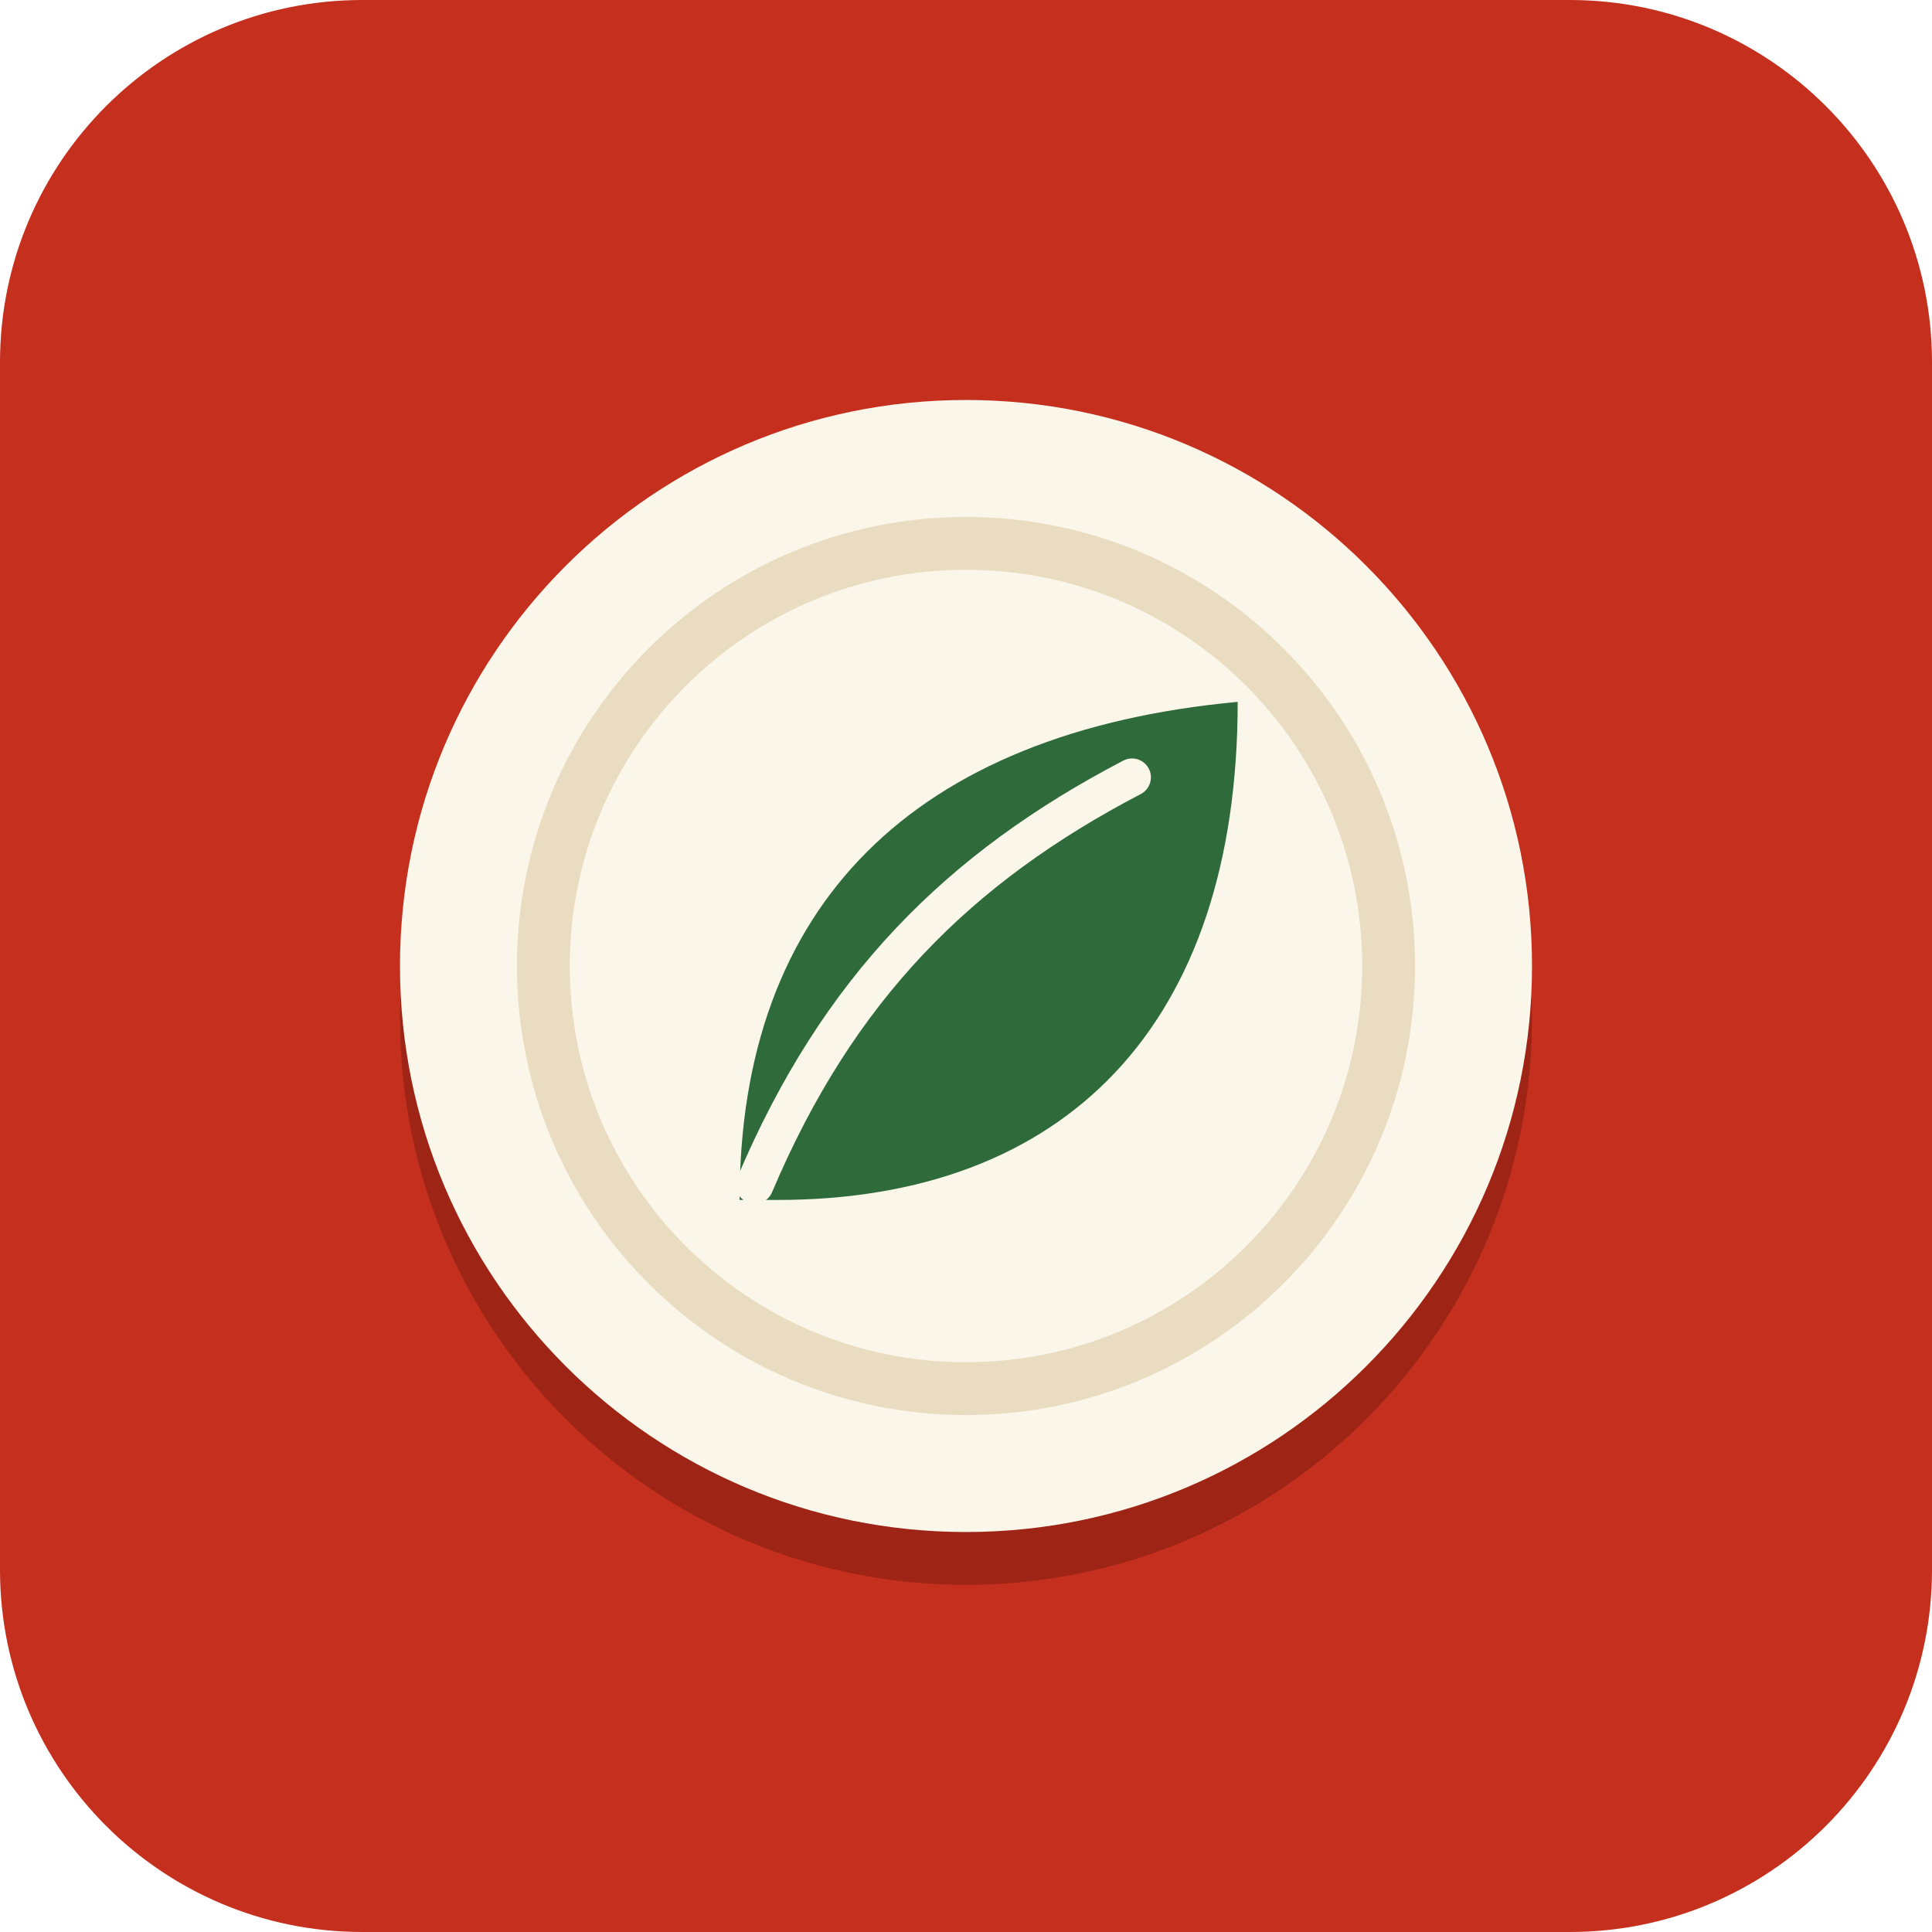
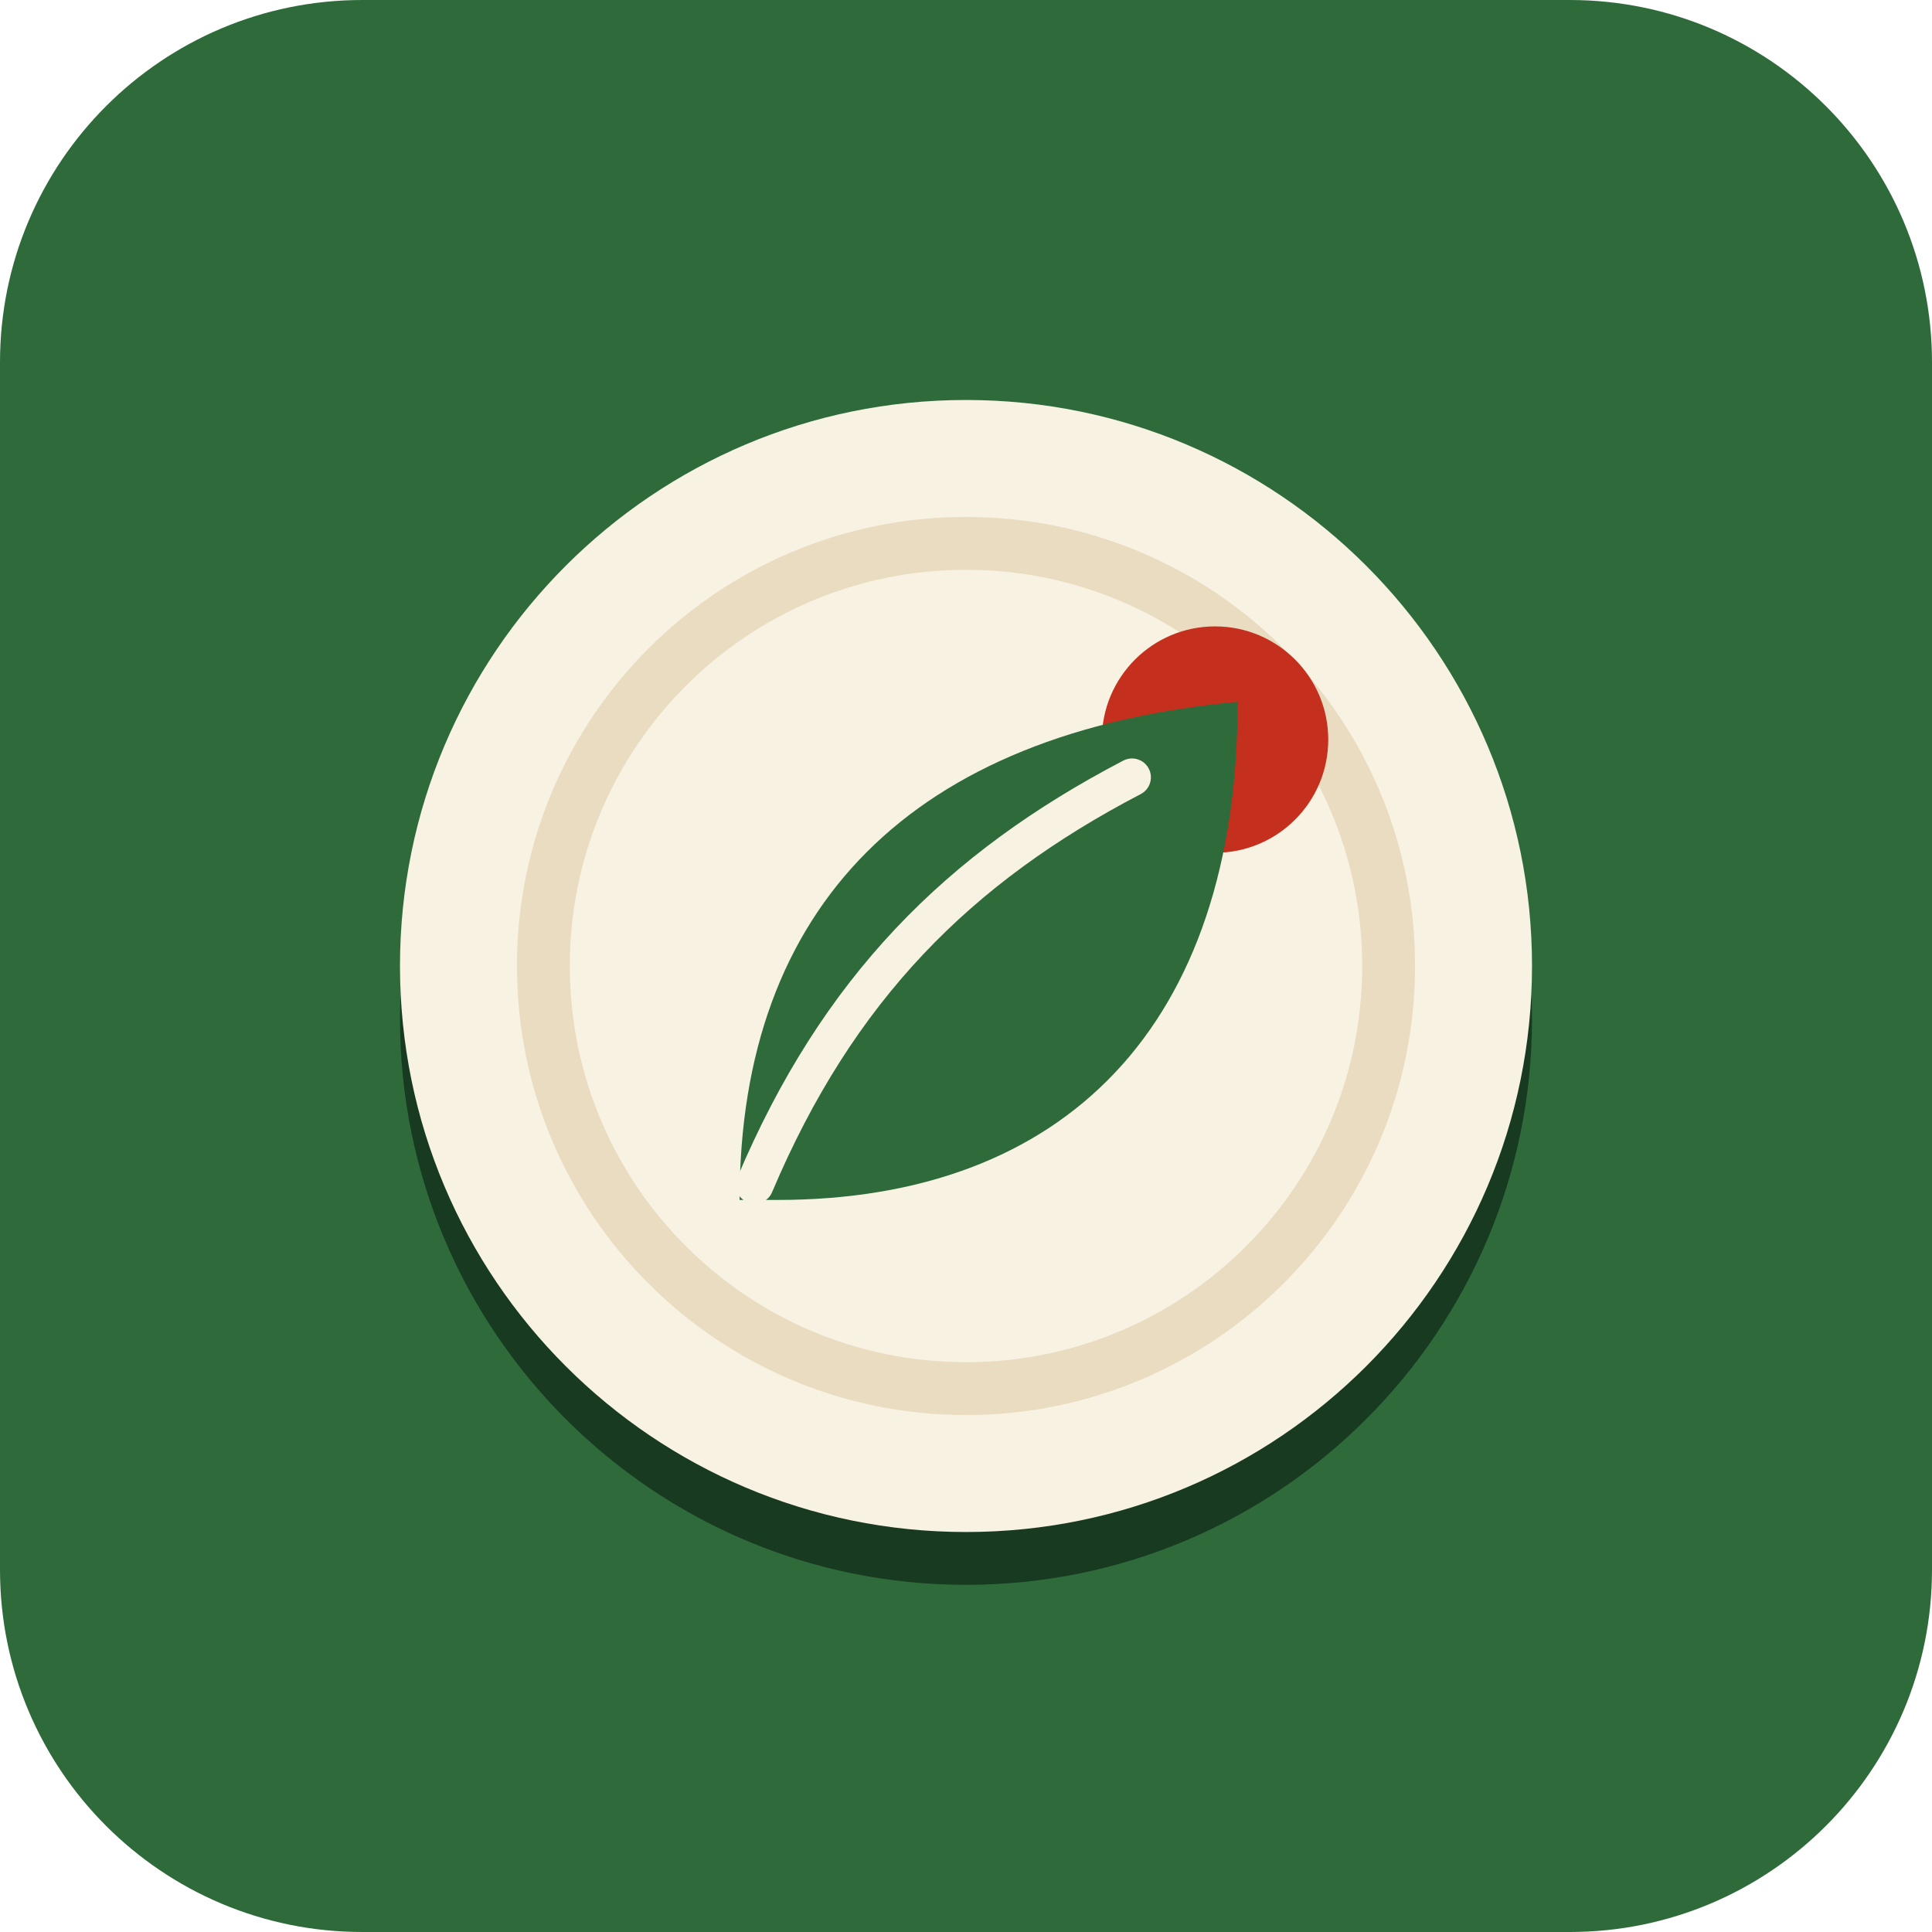
<svg xmlns="http://www.w3.org/2000/svg" viewBox="0 0 512 512">
-   <rect width="512" height="512" rx="96" fill="#c5301e" />
-   <circle cx="256" cy="270" r="150" fill="#9e2416" />
-   <circle cx="256" cy="256" r="150" fill="#fbf6ea" />
+   <rect width="512" height="512" rx="96" fill="#2f6b3a" />
+   <circle cx="256" cy="270" r="150" fill="#173a21" />
+   <circle cx="256" cy="256" r="150" fill="#f8f2e3" />
  <circle cx="256" cy="256" r="112" fill="none" stroke="#e9dcc0" stroke-width="14" />
+   <circle cx="322" cy="196" r="30" fill="#c5301e" />
  <path d="M196 318c0-78 46-124 132-132 0 86-46 132-122 132z" fill="#2f6b3a" />
-   <path d="M200 314c22-52 54-84 100-108" fill="none" stroke="#fbf6ea" stroke-width="10" stroke-linecap="round" />
+   <path d="M200 314c22-52 54-84 100-108" fill="none" stroke="#f8f2e3" stroke-width="10" stroke-linecap="round" />
</svg>
